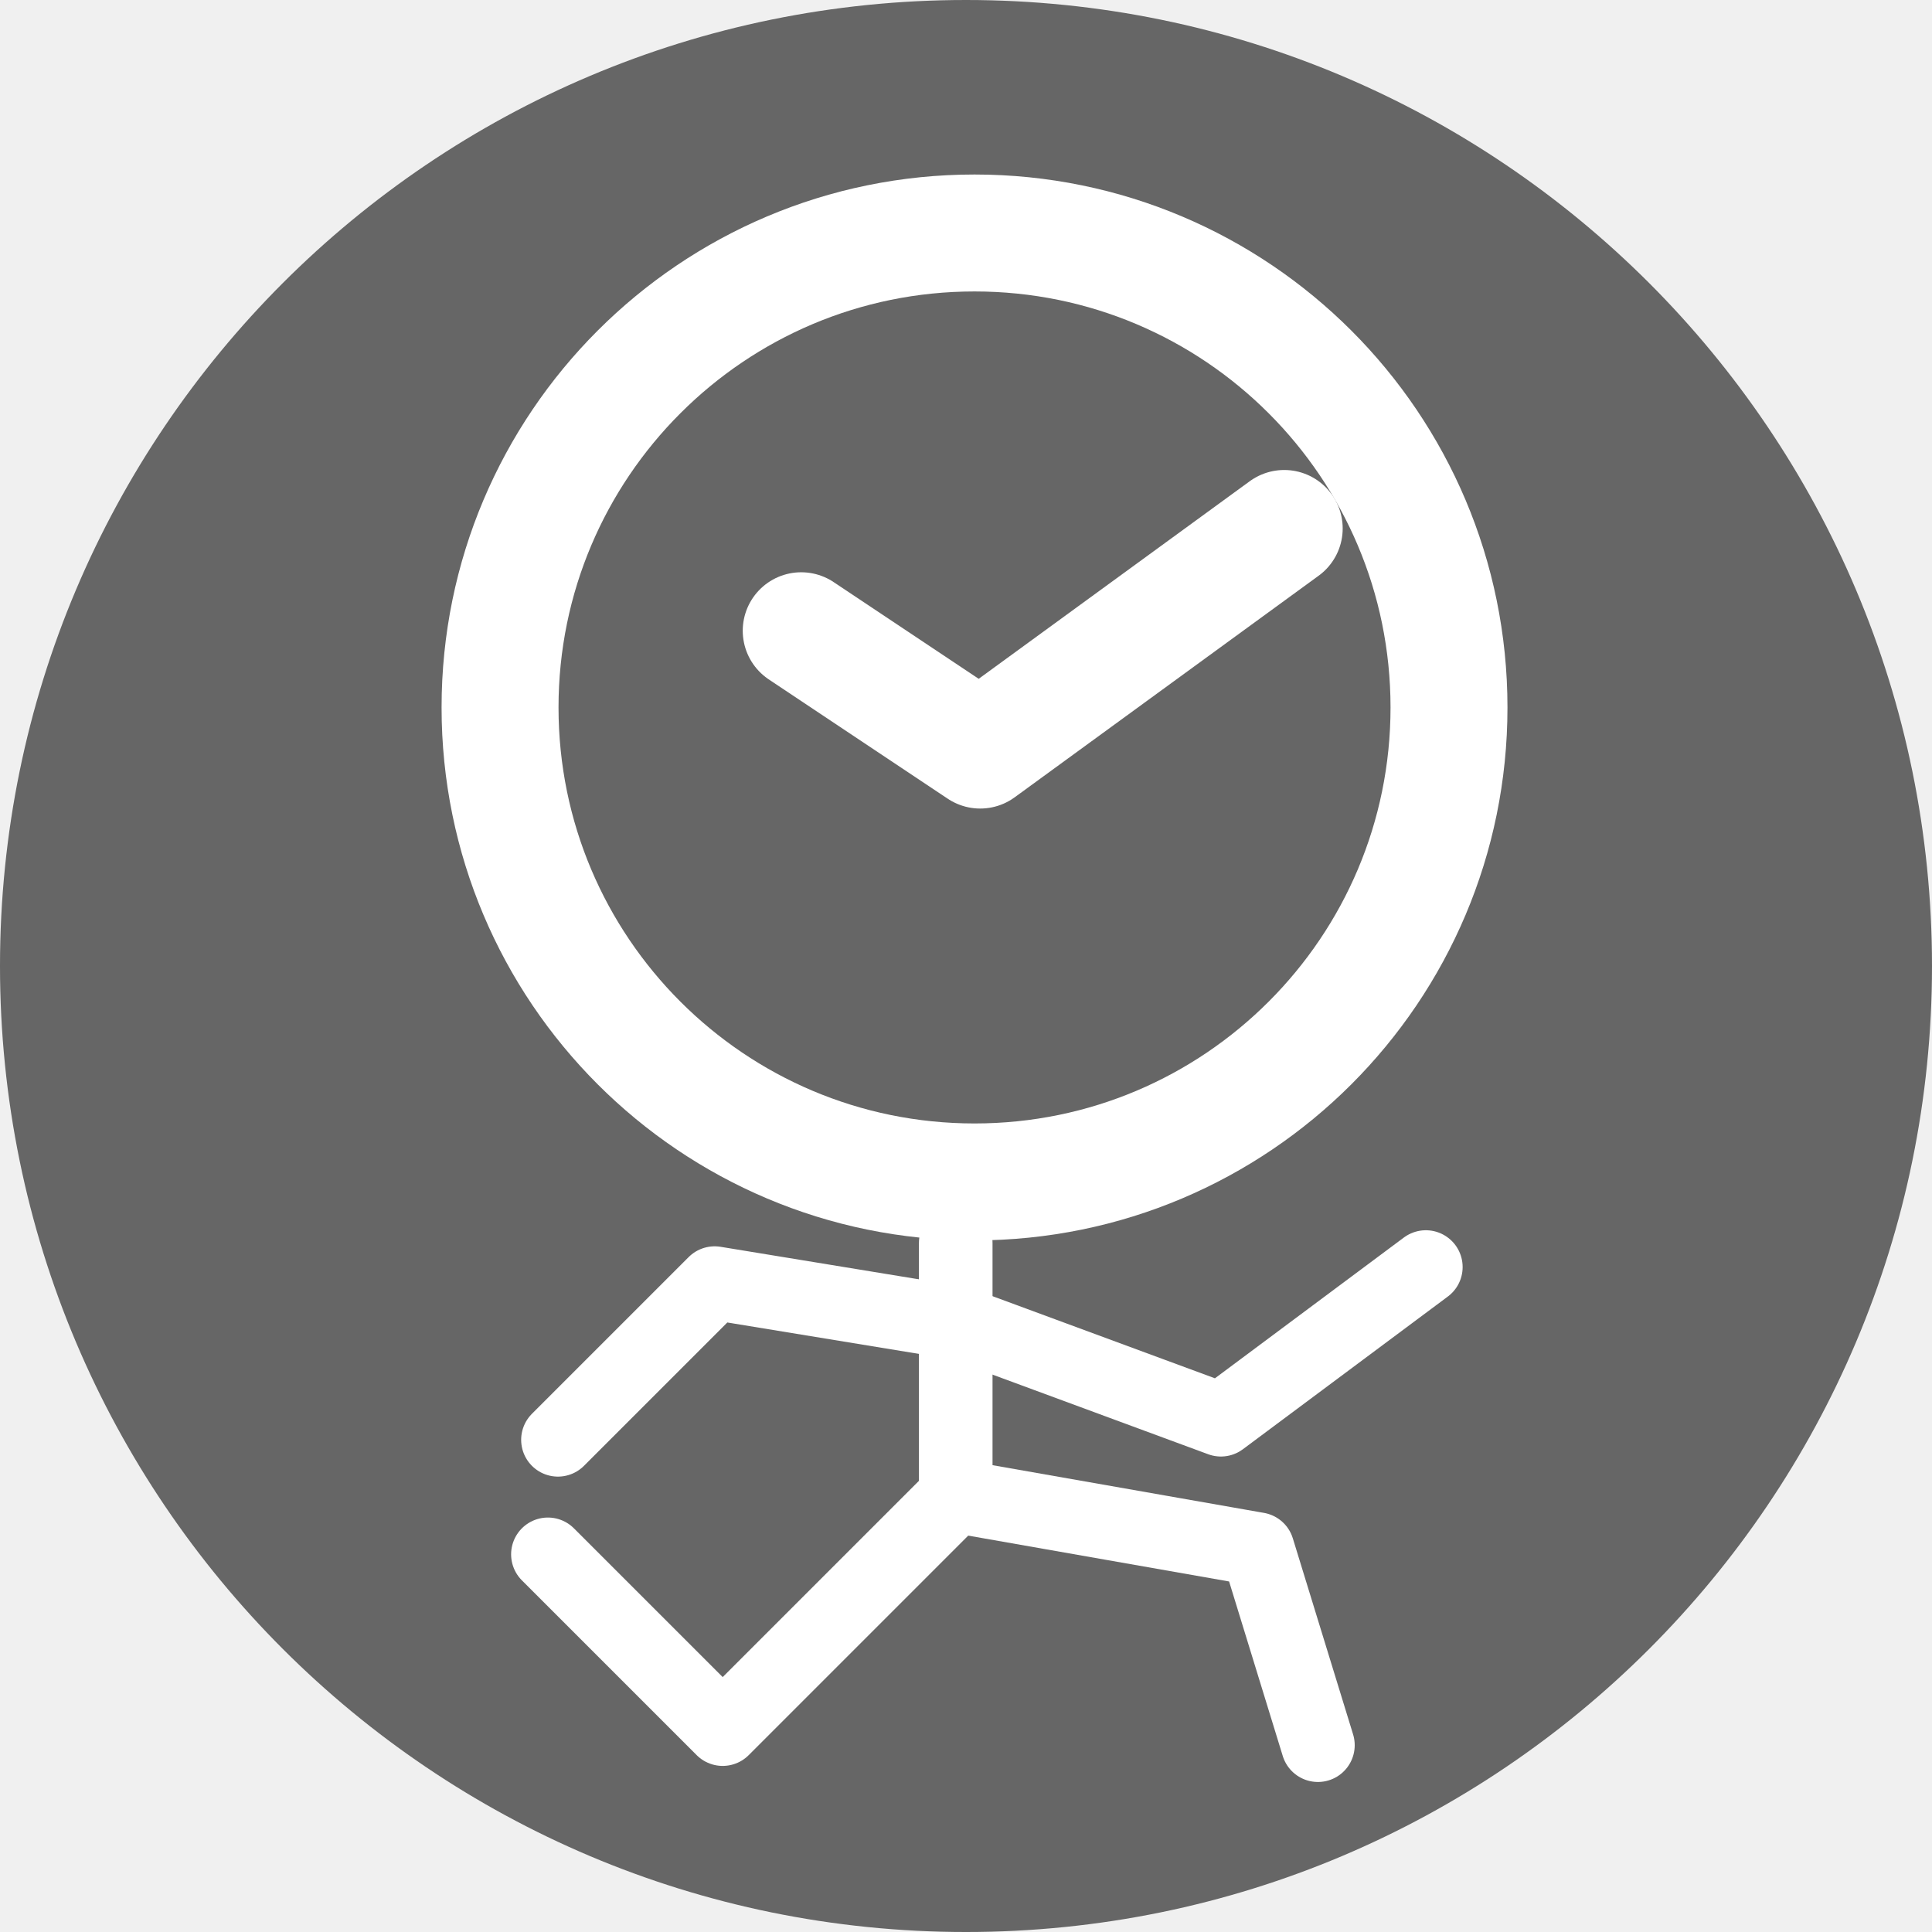
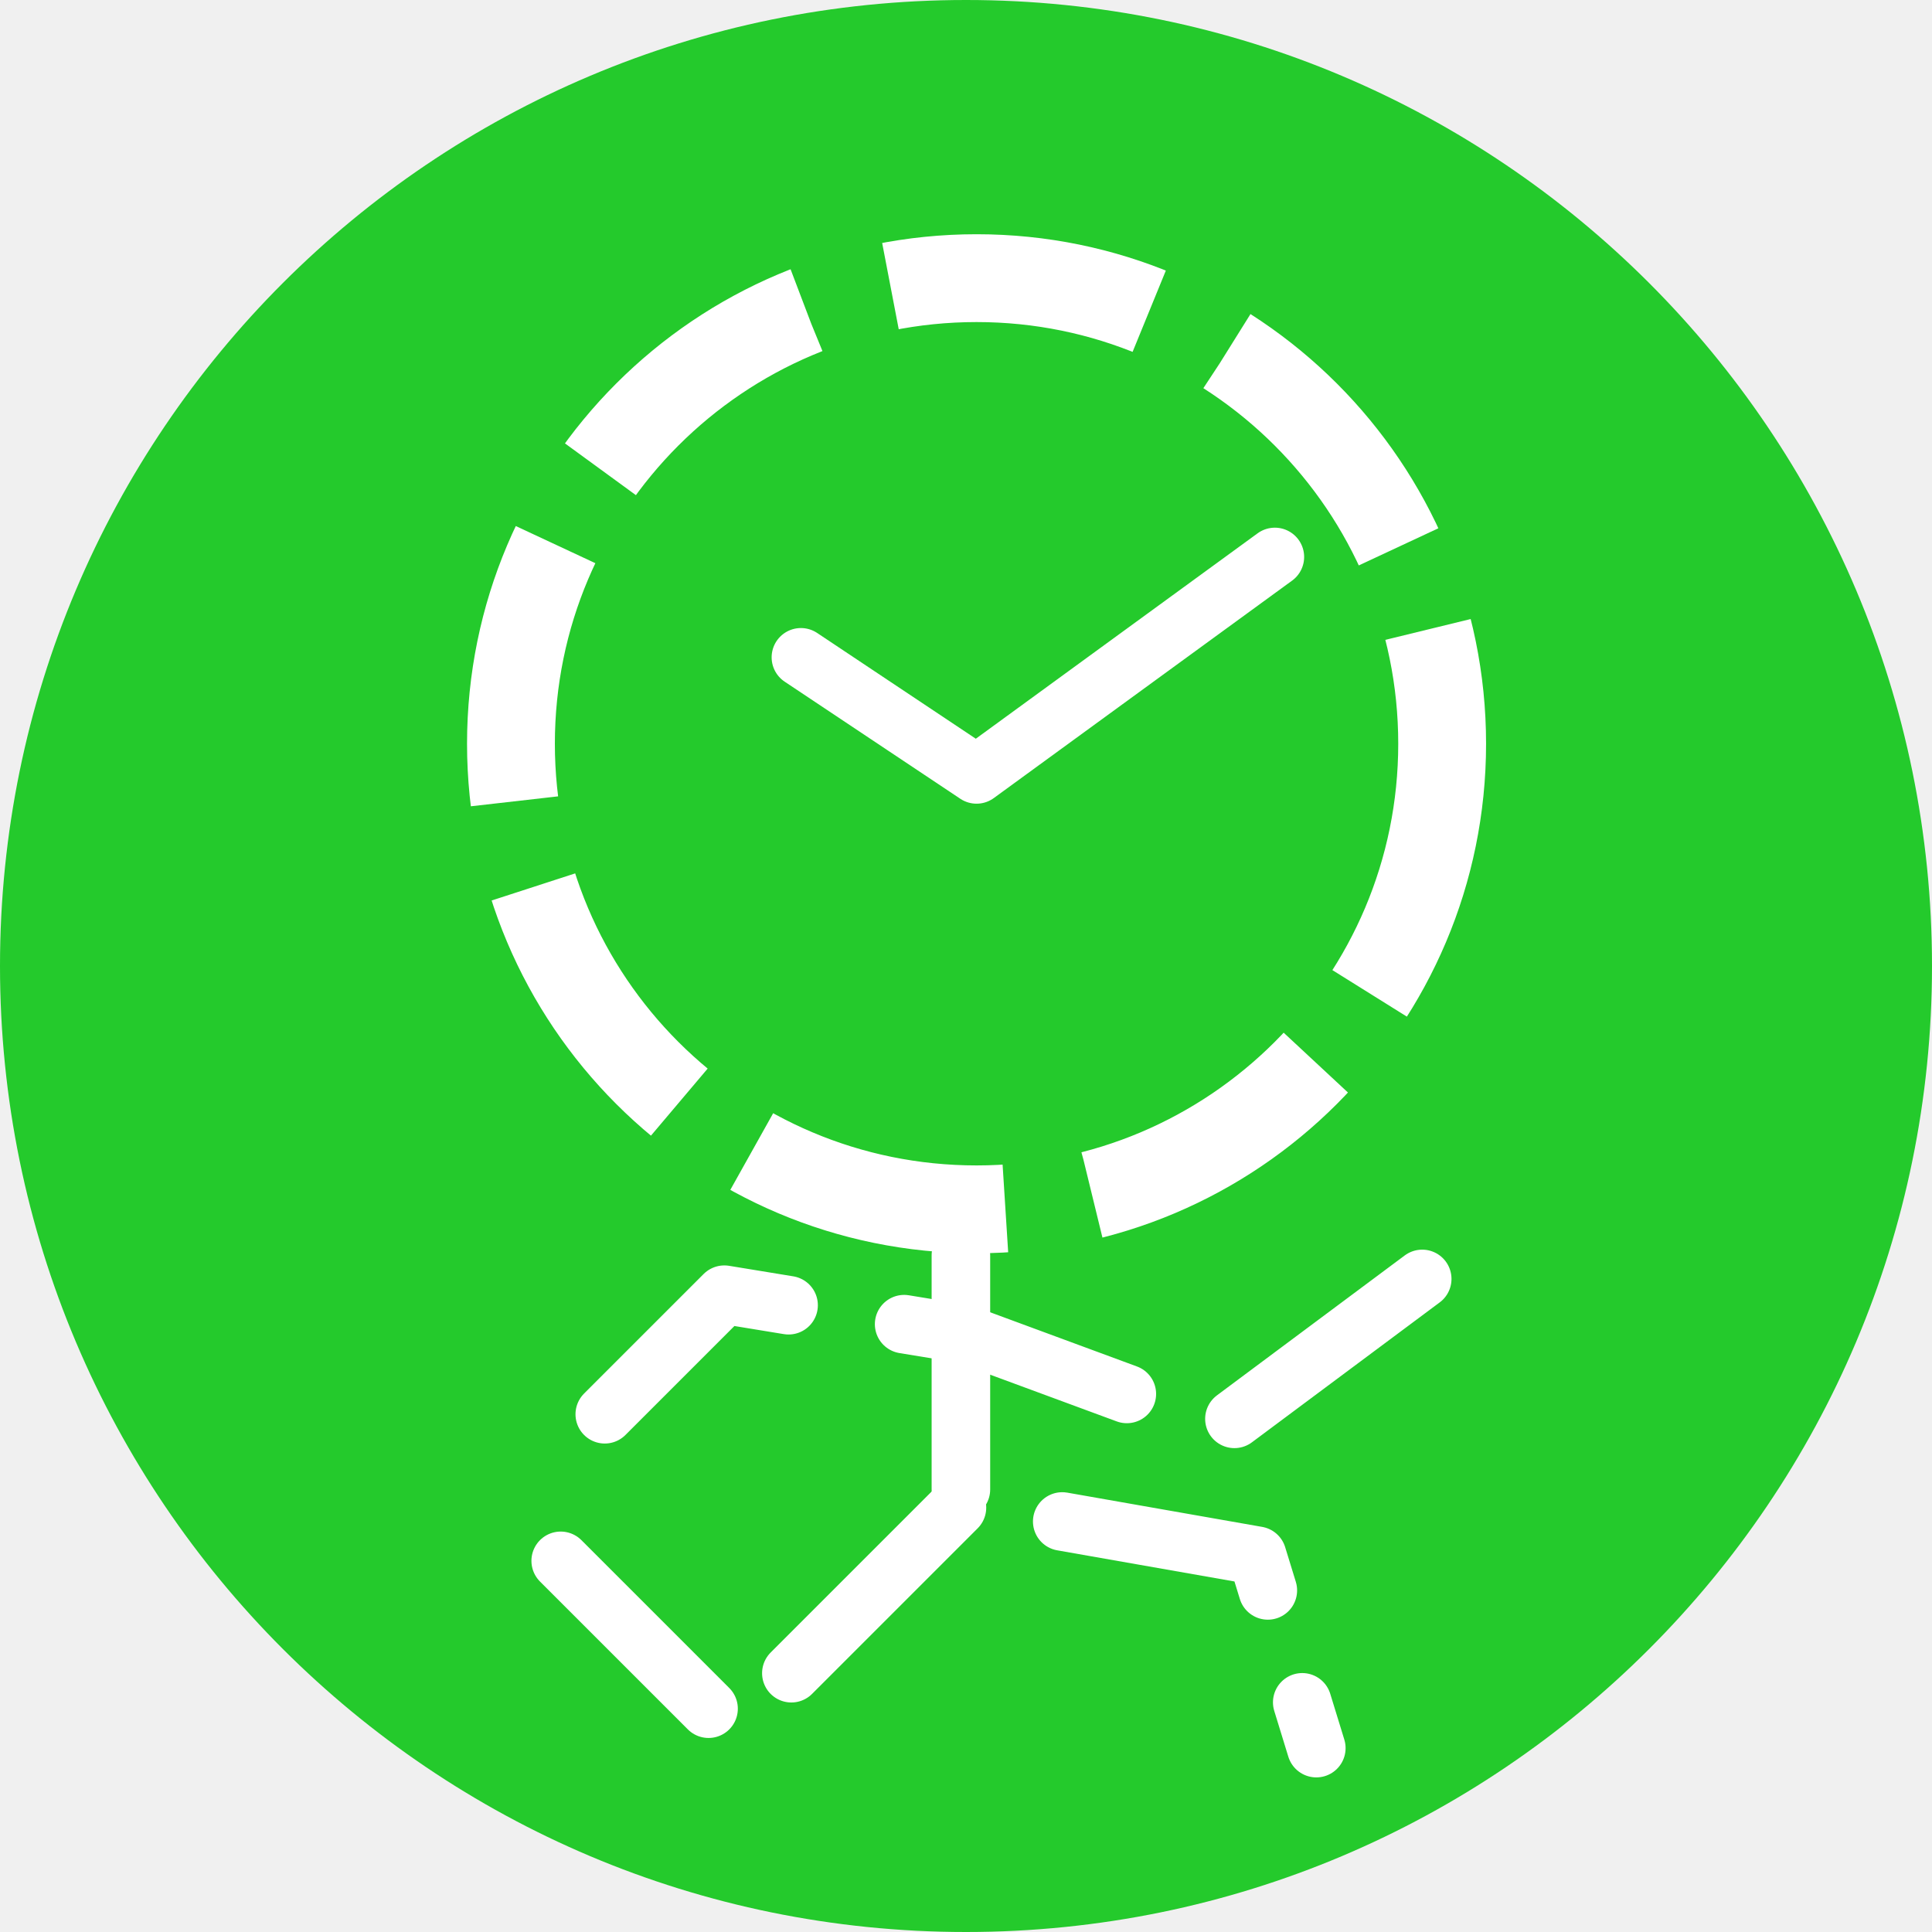
- <svg xmlns="http://www.w3.org/2000/svg" xmlns:ns1="http://www.openswatchbook.org/uri/2009/osb" width="971.429" height="971.429" id="svg2" version="1.1">
+ <svg xmlns="http://www.w3.org/2000/svg" xmlns:ns1="http://www.openswatchbook.org/uri/2009/osb" width="989.949" height="989.949" id="svg2" version="1.1">
  <defs id="defs4">
    <linearGradient id="linearGradient5562" ns1:paint="solid">
      <stop style="stop-color:#000000;stop-opacity:1;" offset="0" id="stop5564" />
    </linearGradient>
  </defs>
-   <g id="layer1" transform="translate(111.4286,-52.36222)">
-     <path style="fill:#666666;fill-opacity:1;stroke:none" id="path3766" d="m 227.143,543.791 c 0,162.53 -131.756,294.286 -294.286,294.286 -162.53,0 -294.286,-131.756 -294.286,-294.286 0,-162.53 131.756,-294.286 294.286,-294.286 162.53,0 294.286,131.756 294.286,294.286 z" transform="matrix(1.650486,0,0,1.650486,485.104,-359.4423)" />
-     <path transform="translate(2.857133,5.715937)" style="fill:none;stroke:#ffffff;stroke-width:58.8;stroke-linecap:butt;stroke-linejoin:miter;stroke-miterlimit:4;stroke-opacity:1;stroke-dasharray:none;stroke-dashoffset:0" id="path2985-9" d="m 614.286,402.362 c 0,131.759 -106.812,238.571 -238.571,238.571 -131.759,0 -238.571,-106.812 -238.571,-238.571 0,-131.759 106.812,-238.571 238.571,-238.571 131.759,0 238.571,106.812 238.571,238.571 z" />
-     <path style="fill:none;stroke:#ffffff;stroke-width:37;stroke-linecap:round;stroke-linejoin:round;stroke-miterlimit:4;stroke-opacity:1;stroke-dasharray:none;stroke-dashoffset:0" d="m 369.124,677.322 0,127.279 151.808,26.68 30.305,98.579" id="path3865-8" />
-     <path style="fill:none;stroke:#ffffff;stroke-width:37;stroke-linecap:round;stroke-linejoin:round;stroke-miterlimit:4;stroke-opacity:1;stroke-dasharray:none;stroke-dashoffset:0" d="M 367.104,806.622 251.946,921.779 164.063,833.896" id="path3867-0" />
-     <path style="fill:none;stroke:#ffffff;stroke-width:37;stroke-linecap:round;stroke-linejoin:round;stroke-miterlimit:4;stroke-opacity:1;stroke-dasharray:none;stroke-dashoffset:0" d="M 605.5,689.444 502.464,766.216 371.144,717.729 247.906,697.525 l -78.792,78.792" id="path3869-7" />
-     <path style="fill:none;stroke:#ffffff;stroke-width:58.8;stroke-linecap:round;stroke-linejoin:round;stroke-miterlimit:4;stroke-opacity:1;stroke-dasharray:none;stroke-dashoffset:0" d="m 534.286,318.078 -152.857,111.429 -90,-60" id="path3871-2" />
+   <g id="layer1" transform="translate(123.2386,-34.12841)">
+     <path style="fill:#24ca2c;fill-opacity:1;fill-rule:evenodd;stroke:none" id="path3014" d="m 781.858,609.915 c 0,273.367 -221.608,494.975 -494.975,494.975 -273.367,0 -494.975,-221.608 -494.975,-494.975 0,-273.367 221.608,-494.975 494.975,-494.975 273.367,0 494.975,221.608 494.975,494.975 z" transform="translate(84.85281,-80.8122)" />
+     <path transform="translate(1.428561,12.85879)" style="fill:none;stroke:#ffffff;stroke-width:45;stroke-linecap:butt;stroke-linejoin:miter;stroke-miterlimit:4;stroke-opacity:1;stroke-dasharray:135, 45;stroke-dashoffset:0" id="path2985-9" d="m 614.286,402.362 c 0,131.759 -106.812,238.571 -238.571,238.571 -131.759,0 -238.571,-106.812 -238.571,-238.571 0,-131.759 106.812,-238.571 238.571,-238.571 131.759,0 238.571,106.812 238.571,238.571 z" />
+     <path style="fill:none;stroke:#ffffff;stroke-width:30;stroke-linecap:round;stroke-linejoin:round;stroke-miterlimit:4;stroke-opacity:1;stroke-dasharray:120, 60;stroke-dashoffset:0" d="m 369.124,677.322 0,127.279 151.808,26.68 30.305,98.579" id="path3865-8" />
+     <path style="fill:none;stroke:#ffffff;stroke-width:30;stroke-linecap:round;stroke-linejoin:round;stroke-miterlimit:4;stroke-opacity:1;stroke-dasharray:120, 60;stroke-dashoffset:0" d="M 367.104,806.622 251.946,921.779 164.063,833.896" id="path3867-0" />
+     <path style="fill:none;stroke:#ffffff;stroke-width:30;stroke-linecap:round;stroke-linejoin:round;stroke-miterlimit:4;stroke-opacity:1;stroke-dasharray:120, 60;stroke-dashoffset:0" d="M 605.5,689.444 502.464,766.216 371.144,717.729 247.906,697.525 l -78.792,78.792" id="path3869-7" />
+     <path style="fill:none;stroke:#ffffff;stroke-width:30;stroke-linecap:round;stroke-linejoin:round;stroke-miterlimit:4;stroke-opacity:1;stroke-dasharray:none;stroke-dashoffset:0" d="m 530,319.507 -152.857,111.429 -90,-60" id="path3871-2" />
  </g>
</svg>
